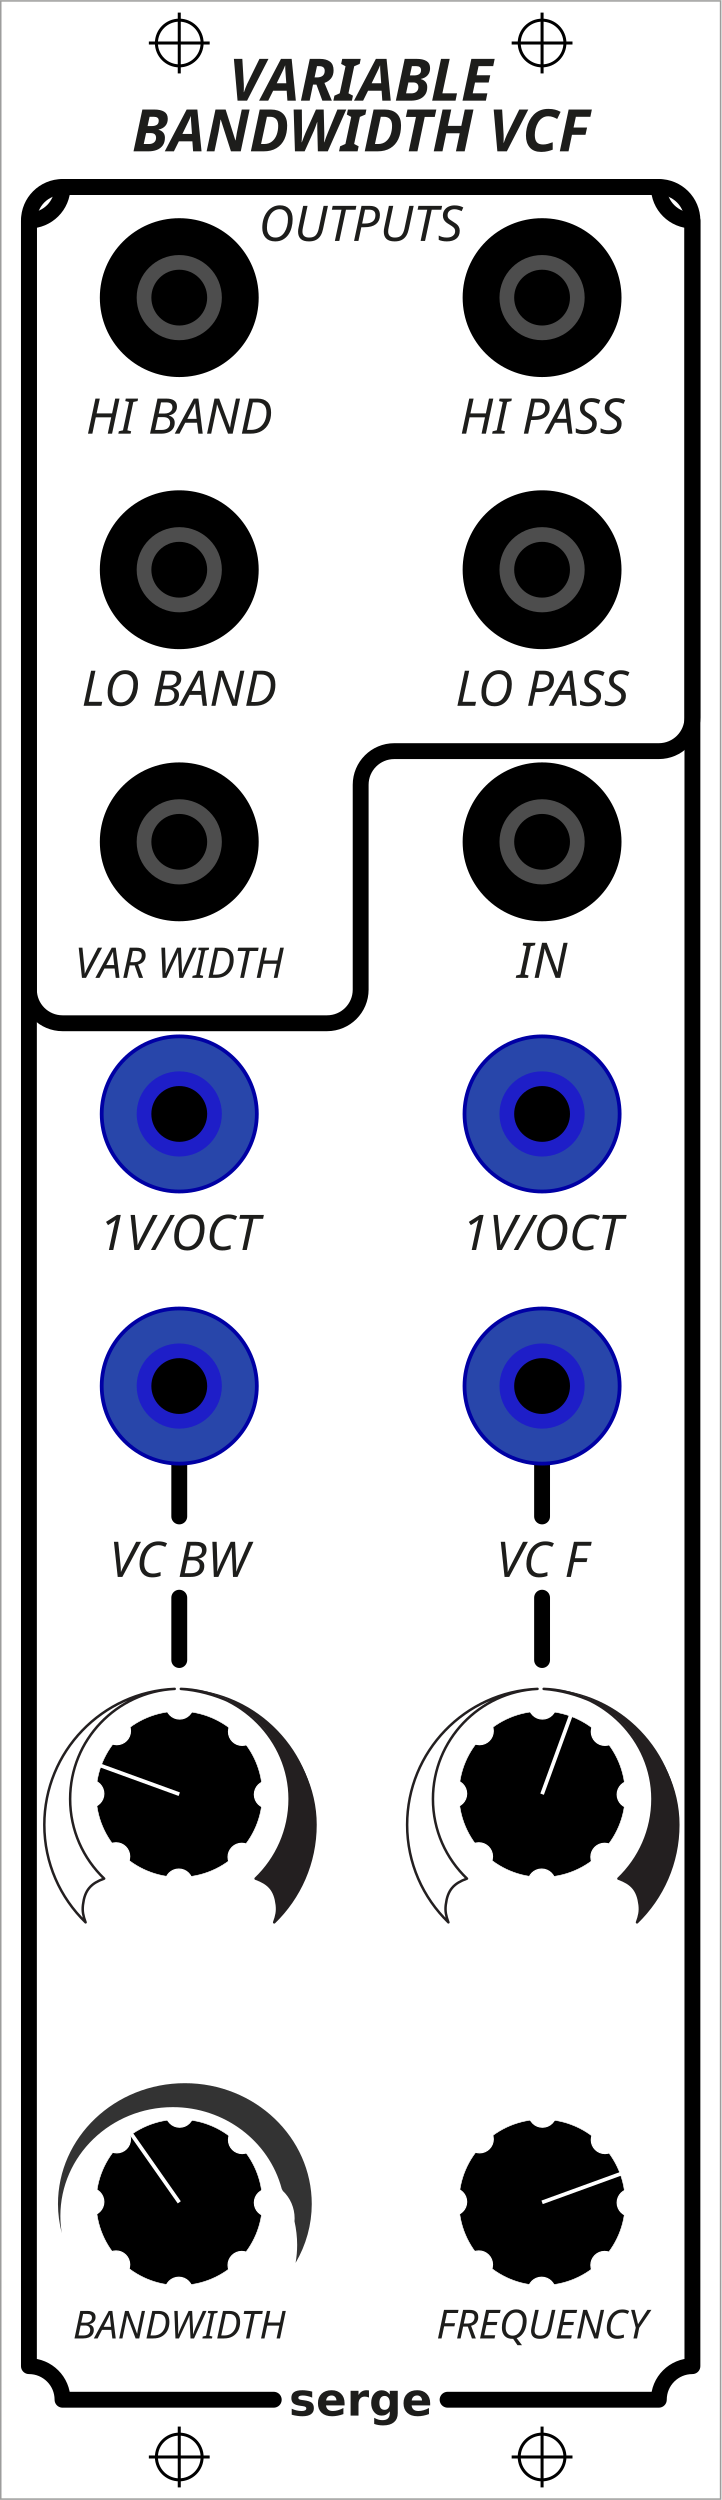
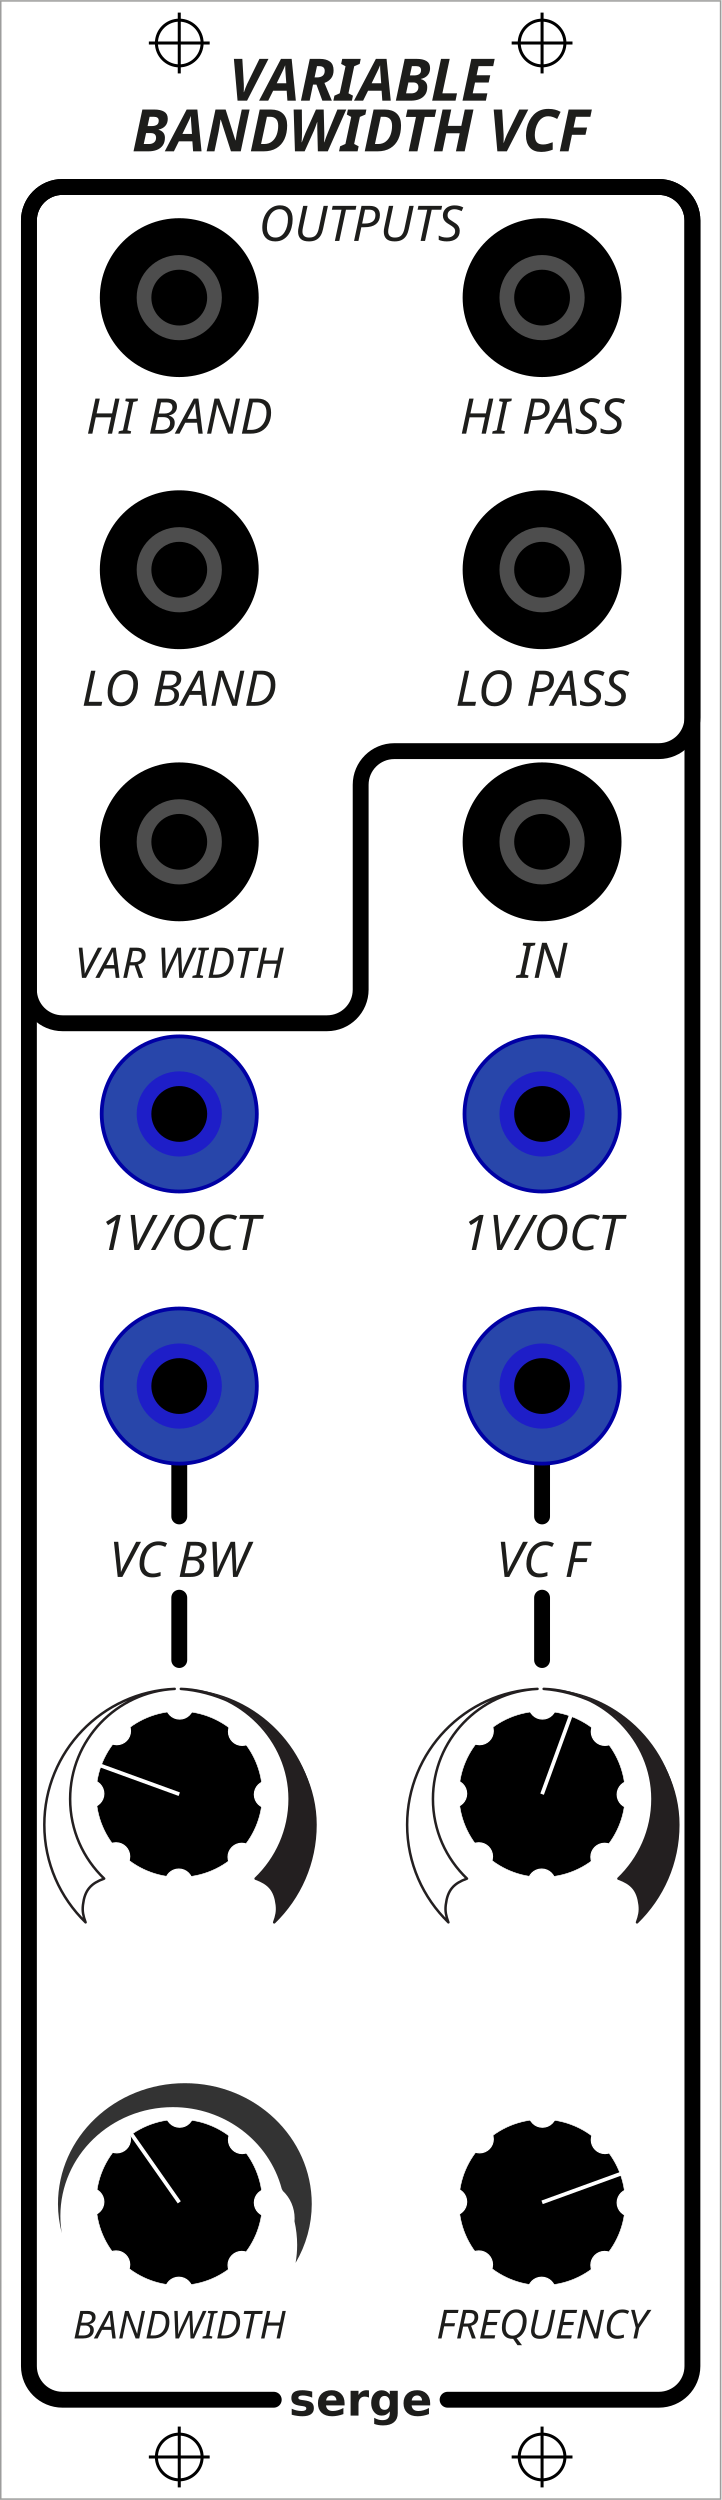
<svg xmlns="http://www.w3.org/2000/svg" xmlns:xlink="http://www.w3.org/1999/xlink" viewBox="0 0 190.866 661.417" height="6.89in" width="1.988in" xml:space="preserve" id="svg-serge" version="1.1">
  <defs id="defs-serge">
    <clipPath id="XMLID_3_-2-2-8-3-0-1-2">
      <use id="use7823-3-2-4-9-0-0" xlink:href="#XMLID_1_" x="0" y="0" width="100%" height="100%" />
    </clipPath>
    <circle id="XMLID_1_" cx="20.975" cy="20.926" r="18.024" />
    <clipPath clipPathUnits="userSpaceOnUse" id="clipPath9741-4">
      <path d="M 0,72 H 72 V 0 H 0 Z" id="path9739-7" />
    </clipPath>
  </defs>
  <g id="layer-Background">
    <rect id="background-white" x="0" y="0" width="190.866" height="661.417" style="fill:#ffffff;fill-opacity:1;stroke:none" />
    <rect x="0.2" y="0.2" width="190.466" height="661.017" style="fill:none;stroke:#9d9d9c;stroke-width:0.4" />
  </g>
  <g id="layer-Linework" transform="translate(-48.5669 -5.2913)">
-     <path d="M 167.000,640.221 L 222.890,640.221 A 8.89,8.89 0 0 1 231.780,631.332 L 231.780,63.611 A 8.89,8.89 0 0 1 222.890,54.721 L 65.110,54.721 A 8.89,8.89 0 0 1 56.220,63.611 L 56.220,631.332 A 8.89,8.89 0 0 1 65.110,640.221 L 121.000,640.221" style="display:inline;fill:none;stroke:#000000;stroke-width:4.2;stroke-linecap:round;stroke-linejoin:round" />
+     <path d="M 167.000,640.221 L 222.890,640.221 A 8.89,8.89 0 0 0 231.780,631.332 L 231.780,63.611 A 8.89,8.89 0 0 0 222.890,54.721 L 65.110,54.721 A 8.89,8.89 0 0 0 56.220,63.611 L 56.220,631.332 A 8.89,8.89 0 0 0 65.110,640.221 L 121.000,640.221" style="display:inline;fill:none;stroke:#000000;stroke-width:4.2;stroke-linecap:round;stroke-linejoin:round" />
    <text x="144.000" y="644.421" style="font-family:'Futura','Century Gothic','DejaVu Sans',sans-serif;font-weight:bold;font-size:12px;text-anchor:middle;fill:#1d1d1b">serge</text>
    <text x="144.0" y="31.891" style="font-variant:normal;font-weight:bold;font-stretch:normal;font-size:15.5px;font-family:Futura;-inkscape-font-specification:'Futura Bold';font-variant-ligatures:normal;font-variant-caps:normal;font-variant-numeric:normal;font-variant-east-asian:normal;text-align:center;writing-mode:lr-tb;text-anchor:middle;display:inline;fill:#1d1d1b;fill-opacity:1;fill-rule:nonzero;stroke:none;stroke-width:1.332;font-style:oblique">VARIABLE</text>
    <text x="144.0" y="45.291" style="font-variant:normal;font-weight:bold;font-stretch:normal;font-size:15.5px;font-family:Futura;-inkscape-font-specification:'Futura Bold';font-variant-ligatures:normal;font-variant-caps:normal;font-variant-numeric:normal;font-variant-east-asian:normal;text-align:center;writing-mode:lr-tb;text-anchor:middle;display:inline;fill:#1d1d1b;fill-opacity:1;fill-rule:nonzero;stroke:none;stroke-width:1.332;font-style:oblique">BANDWIDTH VCF</text>
    <path d="M 56.22,63.611 A 8.89,8.89 0 0 1 65.11,54.721 L 222.89,54.721 A 8.89,8.89 0 0 1 231.78,63.611 L 231.78,195.11 A 8.89,8.89 0 0 1 222.89,204 L 152.89,204 A 8.89,8.89 0 0 0 144,212.89 L 144,267.11 A 8.89,8.89 0 0 1 135.11,276 L 65.11,276 A 8.89,8.89 0 0 1 56.22,267.11 Z" style="display:inline;fill:none;stroke:#000000;stroke-width:4.2;stroke-linecap:round;stroke-linejoin:round" />
    <text x="144.0" y="69" style="font-variant:normal;font-weight:normal;font-stretch:normal;font-size:13.0px;font-family:Futura;-inkscape-font-specification:'Futura Bold';font-variant-ligatures:normal;font-variant-caps:normal;font-variant-numeric:normal;font-variant-east-asian:normal;text-align:center;writing-mode:lr-tb;text-anchor:middle;display:inline;fill:#1d1d1b;fill-opacity:1;fill-rule:nonzero;stroke:none;stroke-width:1.332;font-style:oblique">OUTPUTS</text>
    <text x="96.0" y="120" style="font-variant:normal;font-weight:normal;font-stretch:normal;font-size:13.0px;font-family:Futura;-inkscape-font-specification:'Futura Bold';font-variant-ligatures:normal;font-variant-caps:normal;font-variant-numeric:normal;font-variant-east-asian:normal;text-align:center;writing-mode:lr-tb;text-anchor:middle;display:inline;fill:#1d1d1b;fill-opacity:1;fill-rule:nonzero;stroke:none;stroke-width:1.332;font-style:oblique">HI BAND</text>
    <text x="192.0" y="120" style="font-variant:normal;font-weight:normal;font-stretch:normal;font-size:13.0px;font-family:Futura;-inkscape-font-specification:'Futura Bold';font-variant-ligatures:normal;font-variant-caps:normal;font-variant-numeric:normal;font-variant-east-asian:normal;text-align:center;writing-mode:lr-tb;text-anchor:middle;display:inline;fill:#1d1d1b;fill-opacity:1;fill-rule:nonzero;stroke:none;stroke-width:1.332;font-style:oblique">HI PASS</text>
    <text x="96.0" y="192" style="font-variant:normal;font-weight:normal;font-stretch:normal;font-size:13.0px;font-family:Futura;-inkscape-font-specification:'Futura Bold';font-variant-ligatures:normal;font-variant-caps:normal;font-variant-numeric:normal;font-variant-east-asian:normal;text-align:center;writing-mode:lr-tb;text-anchor:middle;display:inline;fill:#1d1d1b;fill-opacity:1;fill-rule:nonzero;stroke:none;stroke-width:1.332;font-style:oblique">LO BAND</text>
    <text x="192.0" y="192" style="font-variant:normal;font-weight:normal;font-stretch:normal;font-size:13.0px;font-family:Futura;-inkscape-font-specification:'Futura Bold';font-variant-ligatures:normal;font-variant-caps:normal;font-variant-numeric:normal;font-variant-east-asian:normal;text-align:center;writing-mode:lr-tb;text-anchor:middle;display:inline;fill:#1d1d1b;fill-opacity:1;fill-rule:nonzero;stroke:none;stroke-width:1.332;font-style:oblique">LO PASS</text>
    <text x="96.0" y="264" style="font-variant:normal;font-weight:normal;font-stretch:normal;font-size:11.2px;font-family:Futura;-inkscape-font-specification:'Futura Bold';font-variant-ligatures:normal;font-variant-caps:normal;font-variant-numeric:normal;font-variant-east-asian:normal;text-align:center;writing-mode:lr-tb;text-anchor:middle;display:inline;fill:#1d1d1b;fill-opacity:1;fill-rule:nonzero;stroke:none;stroke-width:1.332;font-style:oblique">VAR WIDTH</text>
    <text x="192.0" y="264" style="font-variant:normal;font-weight:normal;font-stretch:normal;font-size:13.0px;font-family:Futura;-inkscape-font-specification:'Futura Bold';font-variant-ligatures:normal;font-variant-caps:normal;font-variant-numeric:normal;font-variant-east-asian:normal;text-align:center;writing-mode:lr-tb;text-anchor:middle;display:inline;fill:#1d1d1b;fill-opacity:1;fill-rule:nonzero;stroke:none;stroke-width:1.332;font-style:oblique">IN</text>
    <text x="96.0" y="336" style="font-variant:normal;font-weight:normal;font-stretch:normal;font-size:13.0px;font-family:Futura;-inkscape-font-specification:'Futura Bold';font-variant-ligatures:normal;font-variant-caps:normal;font-variant-numeric:normal;font-variant-east-asian:normal;text-align:center;writing-mode:lr-tb;text-anchor:middle;display:inline;fill:#1d1d1b;fill-opacity:1;fill-rule:nonzero;stroke:none;stroke-width:1.332;font-style:oblique">1V/OCT</text>
    <text x="192.0" y="336" style="font-variant:normal;font-weight:normal;font-stretch:normal;font-size:13.0px;font-family:Futura;-inkscape-font-specification:'Futura Bold';font-variant-ligatures:normal;font-variant-caps:normal;font-variant-numeric:normal;font-variant-east-asian:normal;text-align:center;writing-mode:lr-tb;text-anchor:middle;display:inline;fill:#1d1d1b;fill-opacity:1;fill-rule:nonzero;stroke:none;stroke-width:1.332;font-style:oblique">1V/OCT</text>
    <text x="96.0" y="422.5" style="font-variant:normal;font-weight:normal;font-stretch:normal;font-size:13.0px;font-family:Futura;-inkscape-font-specification:'Futura Bold';font-variant-ligatures:normal;font-variant-caps:normal;font-variant-numeric:normal;font-variant-east-asian:normal;text-align:center;writing-mode:lr-tb;text-anchor:middle;display:inline;fill:#1d1d1b;fill-opacity:1;fill-rule:nonzero;stroke:none;stroke-width:1.332;font-style:oblique">VC BW</text>
    <path d="M 96.000,386.518 L 96.000,406.500" style="display:inline;fill:none;stroke:#000000;stroke-width:4.2;stroke-linecap:round;stroke-linejoin:round;stroke-dasharray:none;stroke-opacity:1" />
    <path d="M 96.000,428.000 L 96.000,444.500" style="display:inline;fill:none;stroke:#000000;stroke-width:4.2;stroke-linecap:round;stroke-linejoin:round;stroke-dasharray:none;stroke-opacity:1" />
    <g transform="matrix(1.333333,0.0,0.0,-1.333333,-96.33229,635.9909)">
      <g id="g7285-s20" clip-path="url(#clipPath9741-4)" transform="translate(107.967,79.18013)" style="display:inline">
        <g id="g7275-s20" transform="translate(35.376,58.7168)">
          <path d="m 0,0 c -11.559,-0.587 -20.751,-10.145 -20.751,-21.85 0,-6.213 2.595,-11.818 6.755,-15.801 -2.604,-0.934 -3.856,-2.241 -4.209,-5.207 -0.153,-1.282 0.053,-2.19 0.522,-3.475 -5.048,4.906 -8.19,11.765 -8.19,19.361 0,14.534 11.484,26.38 25.873,26.972 z" style="fill:none;stroke:#231f20;stroke-width:0.5;stroke-linecap:round;stroke-linejoin:round;stroke-miterlimit:146;stroke-dasharray:none;stroke-opacity:1" id="path7273-s20" />
        </g>
        <g id="g7279-s20" transform="translate(37.4404,58.7168)">
          <path d="m 0,0 c 11.56,-0.587 20.751,-10.145 20.751,-21.85 0,-6.213 -2.596,-11.818 -6.756,-15.801 2.605,-0.934 3.857,-2.241 4.21,-5.207 0.153,-1.282 -0.053,-2.19 -0.522,-3.475 5.048,4.906 8.19,11.765 8.19,19.361 C 25.873,-12.438 14.389,-0.592 0,0" style="fill:#231f20;fill-opacity:1;fill-rule:nonzero;stroke:none" id="path7277-s20" />
        </g>
        <g id="g7283-s20" transform="translate(37.4404,58.7168)">
          <path d="M -0.844,0 C 11.003,-0.372 20.751,-10.145 20.751,-21.85 c 0,-6.213 -2.596,-11.818 -6.756,-15.801 2.605,-0.934 3.857,-2.241 4.21,-5.207 0.153,-1.282 -0.053,-2.19 -0.522,-3.475 5.048,4.906 8.19,11.765 8.19,19.361 0,14.534 -13.237,25.949 -26.717,26.972 z" style="fill:none;stroke:#231f20;stroke-width:0.5;stroke-linecap:round;stroke-linejoin:round;stroke-miterlimit:146;stroke-dasharray:none;stroke-opacity:1" id="path7281-s20" />
        </g>
      </g>
    </g>
    <text x="192.0" y="422.5" style="font-variant:normal;font-weight:normal;font-stretch:normal;font-size:13.0px;font-family:Futura;-inkscape-font-specification:'Futura Bold';font-variant-ligatures:normal;font-variant-caps:normal;font-variant-numeric:normal;font-variant-east-asian:normal;text-align:center;writing-mode:lr-tb;text-anchor:middle;display:inline;fill:#1d1d1b;fill-opacity:1;fill-rule:nonzero;stroke:none;stroke-width:1.332;font-style:oblique">VC F</text>
    <path d="M 192.000,386.518 L 192.000,406.500" style="display:inline;fill:none;stroke:#000000;stroke-width:4.2;stroke-linecap:round;stroke-linejoin:round;stroke-dasharray:none;stroke-opacity:1" />
    <path d="M 192.000,428.000 L 192.000,444.500" style="display:inline;fill:none;stroke:#000000;stroke-width:4.2;stroke-linecap:round;stroke-linejoin:round;stroke-dasharray:none;stroke-opacity:1" />
    <g transform="matrix(1.333333,0.0,0.0,-1.333333,-0.332287,635.9909)">
      <g id="g7285-s25" clip-path="url(#clipPath9741-4)" transform="translate(107.967,79.18013)" style="display:inline">
        <g id="g7275-s25" transform="translate(35.376,58.7168)">
          <path d="m 0,0 c -11.559,-0.587 -20.751,-10.145 -20.751,-21.85 0,-6.213 2.595,-11.818 6.755,-15.801 -2.604,-0.934 -3.856,-2.241 -4.209,-5.207 -0.153,-1.282 0.053,-2.19 0.522,-3.475 -5.048,4.906 -8.19,11.765 -8.19,19.361 0,14.534 11.484,26.38 25.873,26.972 z" style="fill:none;stroke:#231f20;stroke-width:0.5;stroke-linecap:round;stroke-linejoin:round;stroke-miterlimit:146;stroke-dasharray:none;stroke-opacity:1" id="path7273-s25" />
        </g>
        <g id="g7279-s25" transform="translate(37.4404,58.7168)">
          <path d="m 0,0 c 11.56,-0.587 20.751,-10.145 20.751,-21.85 0,-6.213 -2.596,-11.818 -6.756,-15.801 2.605,-0.934 3.857,-2.241 4.21,-5.207 0.153,-1.282 -0.053,-2.19 -0.522,-3.475 5.048,4.906 8.19,11.765 8.19,19.361 C 25.873,-12.438 14.389,-0.592 0,0" style="fill:#231f20;fill-opacity:1;fill-rule:nonzero;stroke:none" id="path7277-s25" />
        </g>
        <g id="g7283-s25" transform="translate(37.4404,58.7168)">
          <path d="M -0.844,0 C 11.003,-0.372 20.751,-10.145 20.751,-21.85 c 0,-6.213 -2.596,-11.818 -6.756,-15.801 2.605,-0.934 3.857,-2.241 4.21,-5.207 0.153,-1.282 -0.053,-2.19 -0.522,-3.475 5.048,4.906 8.19,11.765 8.19,19.361 0,14.534 -13.237,25.949 -26.717,26.972 z" style="fill:none;stroke:#231f20;stroke-width:0.5;stroke-linecap:round;stroke-linejoin:round;stroke-miterlimit:146;stroke-dasharray:none;stroke-opacity:1" id="path7281-s25" />
        </g>
      </g>
    </g>
    <g transform="matrix(1.333333,0.0,0.0,-1.333333,0.0,744)">
      <path d="m 97.483,484.46 c -18.547,0 -33.579,14.323 -33.579,31.995 0.013,2.6 0.355,5.183 1.021,7.699 -0.251,-1.495 -0.38,-3.011 -0.385,-4.527 0,-15.921 13.328,-28.828 29.771,-28.828 13.577,0.011 25.432,8.912 28.812,21.641 0.099,0.176 0.199,0.353 0.292,0.536 1.979,1.855 3.109,4.495 3.109,7.265 0,0.251 -0.016,0.5 -0.036,0.751 0.457,2.041 0.697,4.135 0.708,6.233 0,1.605 -0.147,3.209 -0.417,4.787 2.792,-4.755 4.267,-10.109 4.281,-15.557 0,-17.667 -15.036,-31.995 -33.577,-31.995 z" style="display:inline;fill:#333333;fill-opacity:1;fill-rule:evenodd;stroke:none;stroke-width:1.333" id="path46344-1-8-8-2-3-0-s28" transform="matrix(0.75,0,0,-0.75,0,504)" />
    </g>
    <text x="96.0" y="624" style="font-variant:normal;font-weight:normal;font-stretch:normal;font-size:10.19px;font-family:Futura;-inkscape-font-specification:'Futura Bold';font-variant-ligatures:normal;font-variant-caps:normal;font-variant-numeric:normal;font-variant-east-asian:normal;text-align:center;writing-mode:lr-tb;text-anchor:middle;display:inline;fill:#1d1d1b;fill-opacity:1;fill-rule:nonzero;stroke:none;stroke-width:1.332;font-style:oblique">BANDWIDTH</text>
    <text x="192.0" y="624" style="font-variant:normal;font-weight:normal;font-stretch:normal;font-size:10.6px;font-family:Futura;-inkscape-font-specification:'Futura Bold';font-variant-ligatures:normal;font-variant-caps:normal;font-variant-numeric:normal;font-variant-east-asian:normal;text-align:center;writing-mode:lr-tb;text-anchor:middle;display:inline;fill:#1d1d1b;fill-opacity:1;fill-rule:nonzero;stroke:none;stroke-width:1.332;font-style:oblique">FREQUENCY</text>
  </g>
  <g id="layer-XXX" transform="translate(-48.5669 -5.2913)">
    <g transform="matrix(1,0,0,1,-95.95958,-72.1832)">
      <g style="display:inline" id="g46362-5-5-s1" transform="matrix(1.333333,0,0,-1.333333,-192.0404,468.1833)">
        <g transform="matrix(1,0,0,0.997611,0,504)" id="g46352-9-9-s1">
          <path id="path46350-9-1-s1" style="fill:none;stroke:#1d1d1b;stroke-width:1.802;stroke-linecap:butt;stroke-linejoin:miter;stroke-miterlimit:8.825;stroke-dasharray:none;stroke-opacity:1" d="m 282.828,-265.474 10.344,-10.345" />
        </g>
        <g id="g46360-2-3-s1">
          <g id="g46358-5-2-s1">
            <g transform="matrix(1,0,0,0.997611,0,504)" id="g46356-6-0-s1">
              <path id="path46354-1-9-s1" style="fill:none;stroke:#1d1d1b;stroke-width:1.802;stroke-linecap:butt;stroke-linejoin:miter;stroke-miterlimit:8.825;stroke-dasharray:none;stroke-opacity:1" d="m 293.172,-265.474 -10.344,-10.345" />
            </g>
          </g>
        </g>
      </g>
    </g>
    <g transform="matrix(1,0,0,1,0.04042,-72.1832)">
      <g style="display:inline" id="g46362-5-5-s3" transform="matrix(1.333333,0,0,-1.333333,-192.0404,468.1833)">
        <g transform="matrix(1,0,0,0.997611,0,504)" id="g46352-9-9-s3">
          <path id="path46350-9-1-s3" style="fill:none;stroke:#1d1d1b;stroke-width:1.802;stroke-linecap:butt;stroke-linejoin:miter;stroke-miterlimit:8.825;stroke-dasharray:none;stroke-opacity:1" d="m 282.828,-265.474 10.344,-10.345" />
        </g>
        <g id="g46360-2-3-s3">
          <g id="g46358-5-2-s3">
            <g transform="matrix(1,0,0,0.997611,0,504)" id="g46356-6-0-s3">
              <path id="path46354-1-9-s3" style="fill:none;stroke:#1d1d1b;stroke-width:1.802;stroke-linecap:butt;stroke-linejoin:miter;stroke-miterlimit:8.825;stroke-dasharray:none;stroke-opacity:1" d="m 293.172,-265.474 -10.344,-10.345" />
            </g>
          </g>
        </g>
      </g>
    </g>
    <g transform="matrix(1,0,0,1,-95.95958,-0.183198)">
      <g style="display:inline" id="g46362-5-5-s5" transform="matrix(1.333333,0,0,-1.333333,-192.0404,468.1833)">
        <g transform="matrix(1,0,0,0.997611,0,504)" id="g46352-9-9-s5">
          <path id="path46350-9-1-s5" style="fill:none;stroke:#1d1d1b;stroke-width:1.802;stroke-linecap:butt;stroke-linejoin:miter;stroke-miterlimit:8.825;stroke-dasharray:none;stroke-opacity:1" d="m 282.828,-265.474 10.344,-10.345" />
        </g>
        <g id="g46360-2-3-s5">
          <g id="g46358-5-2-s5">
            <g transform="matrix(1,0,0,0.997611,0,504)" id="g46356-6-0-s5">
              <path id="path46354-1-9-s5" style="fill:none;stroke:#1d1d1b;stroke-width:1.802;stroke-linecap:butt;stroke-linejoin:miter;stroke-miterlimit:8.825;stroke-dasharray:none;stroke-opacity:1" d="m 293.172,-265.474 -10.344,-10.345" />
            </g>
          </g>
        </g>
      </g>
    </g>
    <g transform="matrix(1,0,0,1,0.04042,-0.183198)">
      <g style="display:inline" id="g46362-5-5-s7" transform="matrix(1.333333,0,0,-1.333333,-192.0404,468.1833)">
        <g transform="matrix(1,0,0,0.997611,0,504)" id="g46352-9-9-s7">
          <path id="path46350-9-1-s7" style="fill:none;stroke:#1d1d1b;stroke-width:1.802;stroke-linecap:butt;stroke-linejoin:miter;stroke-miterlimit:8.825;stroke-dasharray:none;stroke-opacity:1" d="m 282.828,-265.474 10.344,-10.345" />
        </g>
        <g id="g46360-2-3-s7">
          <g id="g46358-5-2-s7">
            <g transform="matrix(1,0,0,0.997611,0,504)" id="g46356-6-0-s7">
              <path id="path46354-1-9-s7" style="fill:none;stroke:#1d1d1b;stroke-width:1.802;stroke-linecap:butt;stroke-linejoin:miter;stroke-miterlimit:8.825;stroke-dasharray:none;stroke-opacity:1" d="m 293.172,-265.474 -10.344,-10.345" />
            </g>
          </g>
        </g>
      </g>
    </g>
    <g transform="matrix(1,0,0,1,-95.95958,71.8168)">
      <g style="display:inline" id="g46362-5-5-s9" transform="matrix(1.333333,0,0,-1.333333,-192.0404,468.1833)">
        <g transform="matrix(1,0,0,0.997611,0,504)" id="g46352-9-9-s9">
          <path id="path46350-9-1-s9" style="fill:none;stroke:#1d1d1b;stroke-width:1.802;stroke-linecap:butt;stroke-linejoin:miter;stroke-miterlimit:8.825;stroke-dasharray:none;stroke-opacity:1" d="m 282.828,-265.474 10.344,-10.345" />
        </g>
        <g id="g46360-2-3-s9">
          <g id="g46358-5-2-s9">
            <g transform="matrix(1,0,0,0.997611,0,504)" id="g46356-6-0-s9">
              <path id="path46354-1-9-s9" style="fill:none;stroke:#1d1d1b;stroke-width:1.802;stroke-linecap:butt;stroke-linejoin:miter;stroke-miterlimit:8.825;stroke-dasharray:none;stroke-opacity:1" d="m 293.172,-265.474 -10.344,-10.345" />
            </g>
          </g>
        </g>
      </g>
    </g>
    <g transform="matrix(1,0,0,1,0.04042,71.8168)">
      <g style="display:inline" id="g46362-5-5-s11" transform="matrix(1.333333,0,0,-1.333333,-192.0404,468.1833)">
        <g transform="matrix(1,0,0,0.997611,0,504)" id="g46352-9-9-s11">
          <path id="path46350-9-1-s11" style="fill:none;stroke:#1d1d1b;stroke-width:1.802;stroke-linecap:butt;stroke-linejoin:miter;stroke-miterlimit:8.825;stroke-dasharray:none;stroke-opacity:1" d="m 282.828,-265.474 10.344,-10.345" />
        </g>
        <g id="g46360-2-3-s11">
          <g id="g46358-5-2-s11">
            <g transform="matrix(1,0,0,0.997611,0,504)" id="g46356-6-0-s11">
              <path id="path46354-1-9-s11" style="fill:none;stroke:#1d1d1b;stroke-width:1.802;stroke-linecap:butt;stroke-linejoin:miter;stroke-miterlimit:8.825;stroke-dasharray:none;stroke-opacity:1" d="m 293.172,-265.474 -10.344,-10.345" />
            </g>
          </g>
        </g>
      </g>
    </g>
    <g transform="matrix(1,0,0,1,-95.95958,143.8168)">
      <g style="display:inline" id="g46362-5-5-s13" transform="matrix(1.333333,0,0,-1.333333,-192.0404,468.1833)">
        <g transform="matrix(1,0,0,0.997611,0,504)" id="g46352-9-9-s13">
          <path id="path46350-9-1-s13" style="fill:none;stroke:#1d1d1b;stroke-width:1.802;stroke-linecap:butt;stroke-linejoin:miter;stroke-miterlimit:8.825;stroke-dasharray:none;stroke-opacity:1" d="m 282.828,-265.474 10.344,-10.345" />
        </g>
        <g id="g46360-2-3-s13">
          <g id="g46358-5-2-s13">
            <g transform="matrix(1,0,0,0.997611,0,504)" id="g46356-6-0-s13">
              <path id="path46354-1-9-s13" style="fill:none;stroke:#1d1d1b;stroke-width:1.802;stroke-linecap:butt;stroke-linejoin:miter;stroke-miterlimit:8.825;stroke-dasharray:none;stroke-opacity:1" d="m 293.172,-265.474 -10.344,-10.345" />
            </g>
          </g>
        </g>
      </g>
    </g>
    <g transform="matrix(1,0,0,1,0.04042,143.8168)">
      <g style="display:inline" id="g46362-5-5-s15" transform="matrix(1.333333,0,0,-1.333333,-192.0404,468.1833)">
        <g transform="matrix(1,0,0,0.997611,0,504)" id="g46352-9-9-s15">
          <path id="path46350-9-1-s15" style="fill:none;stroke:#1d1d1b;stroke-width:1.802;stroke-linecap:butt;stroke-linejoin:miter;stroke-miterlimit:8.825;stroke-dasharray:none;stroke-opacity:1" d="m 282.828,-265.474 10.344,-10.345" />
        </g>
        <g id="g46360-2-3-s15">
          <g id="g46358-5-2-s15">
            <g transform="matrix(1,0,0,0.997611,0,504)" id="g46356-6-0-s15">
              <path id="path46354-1-9-s15" style="fill:none;stroke:#1d1d1b;stroke-width:1.802;stroke-linecap:butt;stroke-linejoin:miter;stroke-miterlimit:8.825;stroke-dasharray:none;stroke-opacity:1" d="m 293.172,-265.474 -10.344,-10.345" />
            </g>
          </g>
        </g>
      </g>
    </g>
    <g transform="matrix(1,0,0,1,-95.95958,215.8168)">
      <g style="display:inline" id="g46362-5-5-s17" transform="matrix(1.333333,0,0,-1.333333,-192.0404,468.1833)">
        <g transform="matrix(1,0,0,0.997611,0,504)" id="g46352-9-9-s17">
          <path id="path46350-9-1-s17" style="fill:none;stroke:#1d1d1b;stroke-width:1.802;stroke-linecap:butt;stroke-linejoin:miter;stroke-miterlimit:8.825;stroke-dasharray:none;stroke-opacity:1" d="m 282.828,-265.474 10.344,-10.345" />
        </g>
        <g id="g46360-2-3-s17">
          <g id="g46358-5-2-s17">
            <g transform="matrix(1,0,0,0.997611,0,504)" id="g46356-6-0-s17">
              <path id="path46354-1-9-s17" style="fill:none;stroke:#1d1d1b;stroke-width:1.802;stroke-linecap:butt;stroke-linejoin:miter;stroke-miterlimit:8.825;stroke-dasharray:none;stroke-opacity:1" d="m 293.172,-265.474 -10.344,-10.345" />
            </g>
          </g>
        </g>
      </g>
    </g>
    <g transform="matrix(1,0,0,1,-95.95958,323.8168)">
      <g style="display:inline" id="g46362-5-5-s19" transform="matrix(1.333333,0,0,-1.333333,-192.0404,468.1833)">
        <g transform="matrix(1,0,0,0.997611,0,504)" id="g46352-9-9-s19">
          <path id="path46350-9-1-s19" style="fill:none;stroke:#1d1d1b;stroke-width:1.802;stroke-linecap:butt;stroke-linejoin:miter;stroke-miterlimit:8.825;stroke-dasharray:none;stroke-opacity:1" d="m 282.828,-265.474 10.344,-10.345" />
        </g>
        <g id="g46360-2-3-s19">
          <g id="g46358-5-2-s19">
            <g transform="matrix(1,0,0,0.997611,0,504)" id="g46356-6-0-s19">
              <path id="path46354-1-9-s19" style="fill:none;stroke:#1d1d1b;stroke-width:1.802;stroke-linecap:butt;stroke-linejoin:miter;stroke-miterlimit:8.825;stroke-dasharray:none;stroke-opacity:1" d="m 293.172,-265.474 -10.344,-10.345" />
            </g>
          </g>
        </g>
      </g>
    </g>
    <g transform="matrix(1,0,0,1,0.04042,215.8168)">
      <g style="display:inline" id="g46362-5-5-s22" transform="matrix(1.333333,0,0,-1.333333,-192.0404,468.1833)">
        <g transform="matrix(1,0,0,0.997611,0,504)" id="g46352-9-9-s22">
          <path id="path46350-9-1-s22" style="fill:none;stroke:#1d1d1b;stroke-width:1.802;stroke-linecap:butt;stroke-linejoin:miter;stroke-miterlimit:8.825;stroke-dasharray:none;stroke-opacity:1" d="m 282.828,-265.474 10.344,-10.345" />
        </g>
        <g id="g46360-2-3-s22">
          <g id="g46358-5-2-s22">
            <g transform="matrix(1,0,0,0.997611,0,504)" id="g46356-6-0-s22">
              <path id="path46354-1-9-s22" style="fill:none;stroke:#1d1d1b;stroke-width:1.802;stroke-linecap:butt;stroke-linejoin:miter;stroke-miterlimit:8.825;stroke-dasharray:none;stroke-opacity:1" d="m 293.172,-265.474 -10.344,-10.345" />
            </g>
          </g>
        </g>
      </g>
    </g>
    <g transform="matrix(1,0,0,1,0.04042,323.8168)">
      <g style="display:inline" id="g46362-5-5-s24" transform="matrix(1.333333,0,0,-1.333333,-192.0404,468.1833)">
        <g transform="matrix(1,0,0,0.997611,0,504)" id="g46352-9-9-s24">
          <path id="path46350-9-1-s24" style="fill:none;stroke:#1d1d1b;stroke-width:1.802;stroke-linecap:butt;stroke-linejoin:miter;stroke-miterlimit:8.825;stroke-dasharray:none;stroke-opacity:1" d="m 282.828,-265.474 10.344,-10.345" />
        </g>
        <g id="g46360-2-3-s24">
          <g id="g46358-5-2-s24">
            <g transform="matrix(1,0,0,0.997611,0,504)" id="g46356-6-0-s24">
              <path id="path46354-1-9-s24" style="fill:none;stroke:#1d1d1b;stroke-width:1.802;stroke-linecap:butt;stroke-linejoin:miter;stroke-miterlimit:8.825;stroke-dasharray:none;stroke-opacity:1" d="m 293.172,-265.474 -10.344,-10.345" />
            </g>
          </g>
        </g>
      </g>
    </g>
    <g transform="matrix(1,0,0,1,-95.95958,431.8168)">
      <g style="display:inline" id="g46362-5-5-s27" transform="matrix(1.333333,0,0,-1.333333,-192.0404,468.1833)">
        <g transform="matrix(1,0,0,0.997611,0,504)" id="g46352-9-9-s27">
          <path id="path46350-9-1-s27" style="fill:none;stroke:#1d1d1b;stroke-width:1.802;stroke-linecap:butt;stroke-linejoin:miter;stroke-miterlimit:8.825;stroke-dasharray:none;stroke-opacity:1" d="m 282.828,-265.474 10.344,-10.345" />
        </g>
        <g id="g46360-2-3-s27">
          <g id="g46358-5-2-s27">
            <g transform="matrix(1,0,0,0.997611,0,504)" id="g46356-6-0-s27">
              <path id="path46354-1-9-s27" style="fill:none;stroke:#1d1d1b;stroke-width:1.802;stroke-linecap:butt;stroke-linejoin:miter;stroke-miterlimit:8.825;stroke-dasharray:none;stroke-opacity:1" d="m 293.172,-265.474 -10.344,-10.345" />
            </g>
          </g>
        </g>
      </g>
    </g>
    <g transform="matrix(1,0,0,1,0.04042,431.8168)">
      <g style="display:inline" id="g46362-5-5-s30" transform="matrix(1.333333,0,0,-1.333333,-192.0404,468.1833)">
        <g transform="matrix(1,0,0,0.997611,0,504)" id="g46352-9-9-s30">
          <path id="path46350-9-1-s30" style="fill:none;stroke:#1d1d1b;stroke-width:1.802;stroke-linecap:butt;stroke-linejoin:miter;stroke-miterlimit:8.825;stroke-dasharray:none;stroke-opacity:1" d="m 282.828,-265.474 10.344,-10.345" />
        </g>
        <g id="g46360-2-3-s30">
          <g id="g46358-5-2-s30">
            <g transform="matrix(1,0,0,0.997611,0,504)" id="g46356-6-0-s30">
              <path id="path46354-1-9-s30" style="fill:none;stroke:#1d1d1b;stroke-width:1.802;stroke-linecap:butt;stroke-linejoin:miter;stroke-miterlimit:8.825;stroke-dasharray:none;stroke-opacity:1" d="m 293.172,-265.474 -10.344,-10.345" />
            </g>
          </g>
        </g>
      </g>
    </g>
    <g>
      <circle cx="96.000" cy="16.630" r="6.047" style="fill:none;stroke:#000000;stroke-width:0.8" />
      <path d="M 87.953,16.630 L 104.047,16.630 M 96.000,8.583 L 96.000,24.677" style="fill:none;stroke:#000000;stroke-width:0.8" />
    </g>
    <g>
      <circle cx="96.000" cy="655.370" r="6.047" style="fill:none;stroke:#000000;stroke-width:0.8" />
      <path d="M 87.953,655.370 L 104.047,655.370 M 96.000,647.323 L 96.000,663.417" style="fill:none;stroke:#000000;stroke-width:0.8" />
    </g>
    <g>
      <circle cx="192.000" cy="16.630" r="6.047" style="fill:none;stroke:#000000;stroke-width:0.8" />
      <path d="M 183.953,16.630 L 200.047,16.630 M 192.000,8.583 L 192.000,24.677" style="fill:none;stroke:#000000;stroke-width:0.8" />
    </g>
    <g>
      <circle cx="192.000" cy="655.370" r="6.047" style="fill:none;stroke:#000000;stroke-width:0.8" />
      <path d="M 183.953,655.370 L 200.047,655.370 M 192.000,647.323 L 192.000,663.417" style="fill:none;stroke:#000000;stroke-width:0.8" />
    </g>
  </g>
  <g id="layer-Jacks-Knobs" transform="translate(-48.5669 -5.2913)">
    <g transform="matrix(1,0,0,1,-143.9831,-35.92704)">
      <g style="display:inline;stroke-width:0.772" transform="matrix(1.295292,0,0,1.295294,6.830493,-113.2258)" id="g46548-2-1-0-s2">
        <g style="stroke-width:0.772" id="g46542-4-3-17-s2">
          <path id="path46540-9-1-1-s2" style="stroke:#000000;stroke-width:0.772" d="M 195.84,180 A 15.84,15.84 0 0 1 180,195.84 15.84,15.84 0 0 1 164.16,180 15.84,15.84 0 0 1 180,164.16 15.84,15.84 0 0 1 195.84,180" />
        </g>
        <g style="stroke-width:0.772" id="g46546-3-1-90-s2">
          <path id="path46544-1-8-4-s2" style="stroke:#4d4d4d;stroke-width:3" d="m 187.2,180 a 7.2,7.2 0 0 1 -7.2,7.2 7.2,7.2 0 0 1 -7.2,-7.2 7.2,7.2 0 0 1 7.2,-7.2 7.2,7.2 0 0 1 7.2,7.2" />
        </g>
      </g>
    </g>
    <g transform="matrix(1,0,0,1,-47.98307,-35.92704)">
      <g style="display:inline;stroke-width:0.772" transform="matrix(1.295292,0,0,1.295294,6.830493,-113.2258)" id="g46548-2-1-0-s4">
        <g style="stroke-width:0.772" id="g46542-4-3-17-s4">
          <path id="path46540-9-1-1-s4" style="stroke:#000000;stroke-width:0.772" d="M 195.84,180 A 15.84,15.84 0 0 1 180,195.84 15.84,15.84 0 0 1 164.16,180 15.84,15.84 0 0 1 180,164.16 15.84,15.84 0 0 1 195.84,180" />
        </g>
        <g style="stroke-width:0.772" id="g46546-3-1-90-s4">
          <path id="path46544-1-8-4-s4" style="stroke:#4d4d4d;stroke-width:3" d="m 187.2,180 a 7.2,7.2 0 0 1 -7.2,7.2 7.2,7.2 0 0 1 -7.2,-7.2 7.2,7.2 0 0 1 7.2,-7.2 7.2,7.2 0 0 1 7.2,7.2" />
        </g>
      </g>
    </g>
    <g transform="matrix(1,0,0,1,-143.9831,36.07296)">
      <g style="display:inline;stroke-width:0.772" transform="matrix(1.295292,0,0,1.295294,6.830493,-113.2258)" id="g46548-2-1-0-s6">
        <g style="stroke-width:0.772" id="g46542-4-3-17-s6">
          <path id="path46540-9-1-1-s6" style="stroke:#000000;stroke-width:0.772" d="M 195.84,180 A 15.84,15.84 0 0 1 180,195.84 15.84,15.84 0 0 1 164.16,180 15.84,15.84 0 0 1 180,164.16 15.84,15.84 0 0 1 195.84,180" />
        </g>
        <g style="stroke-width:0.772" id="g46546-3-1-90-s6">
          <path id="path46544-1-8-4-s6" style="stroke:#4d4d4d;stroke-width:3" d="m 187.2,180 a 7.2,7.2 0 0 1 -7.2,7.2 7.2,7.2 0 0 1 -7.2,-7.2 7.2,7.2 0 0 1 7.2,-7.2 7.2,7.2 0 0 1 7.2,7.2" />
        </g>
      </g>
    </g>
    <g transform="matrix(1,0,0,1,-47.98307,36.07296)">
      <g style="display:inline;stroke-width:0.772" transform="matrix(1.295292,0,0,1.295294,6.830493,-113.2258)" id="g46548-2-1-0-s8">
        <g style="stroke-width:0.772" id="g46542-4-3-17-s8">
          <path id="path46540-9-1-1-s8" style="stroke:#000000;stroke-width:0.772" d="M 195.84,180 A 15.84,15.84 0 0 1 180,195.84 15.84,15.84 0 0 1 164.16,180 15.84,15.84 0 0 1 180,164.16 15.84,15.84 0 0 1 195.84,180" />
        </g>
        <g style="stroke-width:0.772" id="g46546-3-1-90-s8">
          <path id="path46544-1-8-4-s8" style="stroke:#4d4d4d;stroke-width:3" d="m 187.2,180 a 7.2,7.2 0 0 1 -7.2,7.2 7.2,7.2 0 0 1 -7.2,-7.2 7.2,7.2 0 0 1 7.2,-7.2 7.2,7.2 0 0 1 7.2,7.2" />
        </g>
      </g>
    </g>
    <g transform="matrix(1,0,0,1,-143.9831,108.073)">
      <g style="display:inline;stroke-width:0.772" transform="matrix(1.295292,0,0,1.295294,6.830493,-113.2258)" id="g46548-2-1-0-s10">
        <g style="stroke-width:0.772" id="g46542-4-3-17-s10">
          <path id="path46540-9-1-1-s10" style="stroke:#000000;stroke-width:0.772" d="M 195.84,180 A 15.84,15.84 0 0 1 180,195.84 15.84,15.84 0 0 1 164.16,180 15.84,15.84 0 0 1 180,164.16 15.84,15.84 0 0 1 195.84,180" />
        </g>
        <g style="stroke-width:0.772" id="g46546-3-1-90-s10">
          <path id="path46544-1-8-4-s10" style="stroke:#4d4d4d;stroke-width:3" d="m 187.2,180 a 7.2,7.2 0 0 1 -7.2,7.2 7.2,7.2 0 0 1 -7.2,-7.2 7.2,7.2 0 0 1 7.2,-7.2 7.2,7.2 0 0 1 7.2,7.2" />
        </g>
      </g>
    </g>
    <g transform="matrix(1,0,0,1,-47.98307,108.073)">
      <g style="display:inline;stroke-width:0.772" transform="matrix(1.295292,0,0,1.295294,6.830493,-113.2258)" id="g46548-2-1-0-s12">
        <g style="stroke-width:0.772" id="g46542-4-3-17-s12">
          <path id="path46540-9-1-1-s12" style="stroke:#000000;stroke-width:0.772" d="M 195.84,180 A 15.84,15.84 0 0 1 180,195.84 15.84,15.84 0 0 1 164.16,180 15.84,15.84 0 0 1 180,164.16 15.84,15.84 0 0 1 195.84,180" />
        </g>
        <g style="stroke-width:0.772" id="g46546-3-1-90-s12">
          <path id="path46544-1-8-4-s12" style="stroke:#4d4d4d;stroke-width:3" d="m 187.2,180 a 7.2,7.2 0 0 1 -7.2,7.2 7.2,7.2 0 0 1 -7.2,-7.2 7.2,7.2 0 0 1 7.2,-7.2 7.2,7.2 0 0 1 7.2,7.2" />
        </g>
      </g>
    </g>
    <g transform="matrix(1,0,0,1,2e-06,215.8168)">
      <g style="display:inline;stroke-width:0.772" transform="matrix(1.295707,0,0,1.295707,-137.2273,-242.335)" id="g46558-0-6-5-3-8-8-s14">
        <g style="stroke-width:0.772" id="g46552-9-9-6-7-1-4-s14">
          <path id="path46550-8-0-4-0-6-3-s14" style="fill:#2846aa;stroke:#0000a4;stroke-width:0.772" d="M 195.84,252 A 15.84,15.84 0 0 1 180,267.84 15.84,15.84 0 0 1 164.16,252 15.84,15.84 0 0 1 180,236.16 15.84,15.84 0 0 1 195.84,252" />
        </g>
        <g style="stroke-width:0.772" id="g46556-9-1-8-0-3-1-s14">
          <path id="path46554-4-0-0-6-8-2-s14" style="stroke:#1e1ec8;stroke-width:3" d="m 187.2,252 a 7.2,7.2 0 0 1 -7.2,7.2 7.2,7.2 0 0 1 -7.2,-7.2 7.2,7.2 0 0 1 7.2,-7.2 7.2,7.2 0 0 1 7.2,7.2" />
        </g>
      </g>
    </g>
    <g transform="matrix(1,0,0,1,96,215.8168)">
      <g style="display:inline;stroke-width:0.772" transform="matrix(1.295707,0,0,1.295707,-137.2273,-242.335)" id="g46558-0-6-5-3-8-8-s16">
        <g style="stroke-width:0.772" id="g46552-9-9-6-7-1-4-s16">
          <path id="path46550-8-0-4-0-6-3-s16" style="fill:#2846aa;stroke:#0000a4;stroke-width:0.772" d="M 195.84,252 A 15.84,15.84 0 0 1 180,267.84 15.84,15.84 0 0 1 164.16,252 15.84,15.84 0 0 1 180,236.16 15.84,15.84 0 0 1 195.84,252" />
        </g>
        <g style="stroke-width:0.772" id="g46556-9-1-8-0-3-1-s16">
          <path id="path46554-4-0-0-6-8-2-s16" style="stroke:#1e1ec8;stroke-width:3" d="m 187.2,252 a 7.2,7.2 0 0 1 -7.2,7.2 7.2,7.2 0 0 1 -7.2,-7.2 7.2,7.2 0 0 1 7.2,-7.2 7.2,7.2 0 0 1 7.2,7.2" />
        </g>
      </g>
    </g>
    <g transform="matrix(1,0,0,1,2e-06,287.8168)">
      <g style="display:inline;stroke-width:0.772" transform="matrix(1.295707,0,0,1.295707,-137.2273,-242.335)" id="g46558-0-6-5-3-8-8-s18">
        <g style="stroke-width:0.772" id="g46552-9-9-6-7-1-4-s18">
          <path id="path46550-8-0-4-0-6-3-s18" style="fill:#2846aa;stroke:#0000a4;stroke-width:0.772" d="M 195.84,252 A 15.84,15.84 0 0 1 180,267.84 15.84,15.84 0 0 1 164.16,252 15.84,15.84 0 0 1 180,236.16 15.84,15.84 0 0 1 195.84,252" />
        </g>
        <g style="stroke-width:0.772" id="g46556-9-1-8-0-3-1-s18">
          <path id="path46554-4-0-0-6-8-2-s18" style="stroke:#1e1ec8;stroke-width:3" d="m 187.2,252 a 7.2,7.2 0 0 1 -7.2,7.2 7.2,7.2 0 0 1 -7.2,-7.2 7.2,7.2 0 0 1 7.2,-7.2 7.2,7.2 0 0 1 7.2,7.2" />
        </g>
      </g>
    </g>
    <g transform="matrix(1,0,0,1,0.0,-36)">
      <switch id="switch46612-7-6-2-2-6-30-s21" transform="matrix(1.304124,0,0,1.30244,68.63817,488.7178)" style="display:inline;stroke-width:0.767">
        <g id="g46610-1-8-0-1-0-8-s21" style="stroke-width:0.767">
          <g id="g46608-6-9-1-2-2-5-s21" style="stroke-width:0.767">
            <circle id="circle46574-9-7-1-3-6-0-s21" r="18.001" cy="20.947" cx="20.981" stroke-width="0.25" stroke="#000000" fill="#ffffff" />
            <circle id="circle46576-1-6-2-7-9-7-s21" r="16.878" cy="20.947" cx="20.981" stroke-width="0.125" stroke="#ffffff" />
            <g id="g46604-3-2-4-7-0-5-s21" style="stroke-width:0.767">
              <defs id="defs46580-4-2-5-6-2-79-s21">
                <circle r="18.024" cy="20.926" cx="20.975" id="circle26-s21" />
              </defs>
              <clipPath id="clipPath46584-5-2-2-1-2-3-s21">
                <use id="use46582-1-1-3-9-1-7-s21" xlink:href="#XMLID_1_" x="0" y="0" width="100%" height="100%" />
              </clipPath>
              <circle id="circle46586-8-7-2-9-7-9-s21" r="2.772" cy="21.008" cx="38.997" stroke-width="0.25" stroke="#ffffff" fill="#ffffff" clip-path="url(#XMLID_3_-2-2-8-3-0-1-2)" />
              <path id="path46588-5-4-3-7-9-97-s21" d="m 2.887,23.613 c 1.531,0.006 2.777,-1.229 2.785,-2.759 0.008,-1.532 -1.227,-2.78 -2.76,-2.788 -1.531,-0.005 -2.777,1.23 -2.787,2.763 -0.006,1.528 1.229,2.777 2.762,2.784 z" stroke-width="0.25" stroke="#ffffff" fill="#ffffff" clip-path="url(#XMLID_3_-2-2-8-3-0-1-2)" />
              <circle id="circle46590-5-0-1-9-8-9-s21" r="2.772" cy="38.933" cx="20.892" stroke-width="0.25" stroke="#ffffff" fill="#ffffff" clip-path="url(#XMLID_3_-2-2-8-3-0-1-2)" />
              <circle id="circle46592-9-2-1-0-7-9-s21" r="2.772" cy="2.897" cx="21.06" stroke-width="0.25" stroke="#ffffff" fill="#ffffff" clip-path="url(#XMLID_3_-2-2-8-3-0-1-2)" />
              <circle id="circle46594-8-1-9-6-6-8-s21" r="2.772" cy="8.249" cx="33.746" stroke-width="0.25" stroke="#ffffff" fill="#ffffff" clip-path="url(#XMLID_3_-2-2-8-3-0-1-2)" />
              <circle id="circle46596-3-8-8-5-2-8-s21" r="2.772" cy="33.693" cx="33.662" stroke-width="0.25" stroke="#ffffff" fill="#ffffff" clip-path="url(#XMLID_3_-2-2-8-3-0-1-2)" />
              <circle id="circle46598-9-1-0-1-8-5-s21" r="2.772" cy="33.59" cx="8.146" stroke-width="0.25" stroke="#ffffff" fill="#ffffff" clip-path="url(#XMLID_3_-2-2-8-3-0-1-2)" />
              <circle id="circle46600-8-6-9-7-3-5-s21" r="2.773" cy="8.104" cx="8.302" stroke-width="0.25" stroke="#ffffff" fill="#ffffff" clip-path="url(#XMLID_3_-2-2-8-3-0-1-2)" />
              <use id="use46602-7-3-5-9-8-7-s21" stroke="#ffffff" fill="none" xlink:href="#XMLID_1_" x="0" y="0" width="100%" height="100%" style="stroke-width:0.767" />
            </g>
            <line id="line46606-2-6-2-7-4-5-s21" y2="20.94" x2="20.984" y1="27.909" x1="37.586" stroke="#ffffff" fill="none" style="stroke-width:0.767" transform="rotate(177.229 20.984 20.940)" />
          </g>
        </g>
      </switch>
    </g>
    <g transform="matrix(1,0,0,1,96,287.8168)">
      <g style="display:inline;stroke-width:0.772" transform="matrix(1.295707,0,0,1.295707,-137.2273,-242.335)" id="g46558-0-6-5-3-8-8-s23">
        <g style="stroke-width:0.772" id="g46552-9-9-6-7-1-4-s23">
          <path id="path46550-8-0-4-0-6-3-s23" style="fill:#2846aa;stroke:#0000a4;stroke-width:0.772" d="M 195.84,252 A 15.84,15.84 0 0 1 180,267.84 15.84,15.84 0 0 1 164.16,252 15.84,15.84 0 0 1 180,236.16 15.84,15.84 0 0 1 195.84,252" />
        </g>
        <g style="stroke-width:0.772" id="g46556-9-1-8-0-3-1-s23">
          <path id="path46554-4-0-0-6-8-2-s23" style="stroke:#1e1ec8;stroke-width:3" d="m 187.2,252 a 7.2,7.2 0 0 1 -7.2,7.2 7.2,7.2 0 0 1 -7.2,-7.2 7.2,7.2 0 0 1 7.2,-7.2 7.2,7.2 0 0 1 7.2,7.2" />
        </g>
      </g>
    </g>
    <g transform="matrix(1,0,0,1,96.0,-36)">
      <switch id="switch46612-7-6-2-2-6-30-s26" transform="matrix(1.304124,0,0,1.30244,68.63817,488.7178)" style="display:inline;stroke-width:0.767">
        <g id="g46610-1-8-0-1-0-8-s26" style="stroke-width:0.767">
          <g id="g46608-6-9-1-2-2-5-s26" style="stroke-width:0.767">
            <circle id="circle46574-9-7-1-3-6-0-s26" r="18.001" cy="20.947" cx="20.981" stroke-width="0.25" stroke="#000000" fill="#ffffff" />
            <circle id="circle46576-1-6-2-7-9-7-s26" r="16.878" cy="20.947" cx="20.981" stroke-width="0.125" stroke="#ffffff" />
            <g id="g46604-3-2-4-7-0-5-s26" style="stroke-width:0.767">
              <defs id="defs46580-4-2-5-6-2-79-s26">
                <circle r="18.024" cy="20.926" cx="20.975" id="circle26-s26" />
              </defs>
              <clipPath id="clipPath46584-5-2-2-1-2-3-s26">
                <use id="use46582-1-1-3-9-1-7-s26" xlink:href="#XMLID_1_" x="0" y="0" width="100%" height="100%" />
              </clipPath>
              <circle id="circle46586-8-7-2-9-7-9-s26" r="2.772" cy="21.008" cx="38.997" stroke-width="0.25" stroke="#ffffff" fill="#ffffff" clip-path="url(#XMLID_3_-2-2-8-3-0-1-2)" />
              <path id="path46588-5-4-3-7-9-97-s26" d="m 2.887,23.613 c 1.531,0.006 2.777,-1.229 2.785,-2.759 0.008,-1.532 -1.227,-2.78 -2.76,-2.788 -1.531,-0.005 -2.777,1.23 -2.787,2.763 -0.006,1.528 1.229,2.777 2.762,2.784 z" stroke-width="0.25" stroke="#ffffff" fill="#ffffff" clip-path="url(#XMLID_3_-2-2-8-3-0-1-2)" />
              <circle id="circle46590-5-0-1-9-8-9-s26" r="2.772" cy="38.933" cx="20.892" stroke-width="0.25" stroke="#ffffff" fill="#ffffff" clip-path="url(#XMLID_3_-2-2-8-3-0-1-2)" />
              <circle id="circle46592-9-2-1-0-7-9-s26" r="2.772" cy="2.897" cx="21.06" stroke-width="0.25" stroke="#ffffff" fill="#ffffff" clip-path="url(#XMLID_3_-2-2-8-3-0-1-2)" />
              <circle id="circle46594-8-1-9-6-6-8-s26" r="2.772" cy="8.249" cx="33.746" stroke-width="0.25" stroke="#ffffff" fill="#ffffff" clip-path="url(#XMLID_3_-2-2-8-3-0-1-2)" />
              <circle id="circle46596-3-8-8-5-2-8-s26" r="2.772" cy="33.693" cx="33.662" stroke-width="0.25" stroke="#ffffff" fill="#ffffff" clip-path="url(#XMLID_3_-2-2-8-3-0-1-2)" />
              <circle id="circle46598-9-1-0-1-8-5-s26" r="2.772" cy="33.59" cx="8.146" stroke-width="0.25" stroke="#ffffff" fill="#ffffff" clip-path="url(#XMLID_3_-2-2-8-3-0-1-2)" />
              <circle id="circle46600-8-6-9-7-3-5-s26" r="2.773" cy="8.104" cx="8.302" stroke-width="0.25" stroke="#ffffff" fill="#ffffff" clip-path="url(#XMLID_3_-2-2-8-3-0-1-2)" />
              <use id="use46602-7-3-5-9-8-7-s26" stroke="#ffffff" fill="none" xlink:href="#XMLID_1_" x="0" y="0" width="100%" height="100%" style="stroke-width:0.767" />
            </g>
            <line id="line46606-2-6-2-7-4-5-s26" y2="20.94" x2="20.984" y1="27.909" x1="37.586" stroke="#ffffff" fill="none" style="stroke-width:0.767" transform="rotate(267.229 20.984 20.940)" />
          </g>
        </g>
      </switch>
    </g>
    <g transform="matrix(1,0,0,1,0.0,72)">
      <switch id="switch46612-7-6-2-2-6-30-s29" transform="matrix(1.304124,0,0,1.30244,68.63817,488.7178)" style="display:inline;stroke-width:0.767">
        <g id="g46610-1-8-0-1-0-8-s29" style="stroke-width:0.767">
          <g id="g46608-6-9-1-2-2-5-s29" style="stroke-width:0.767">
            <circle id="circle46574-9-7-1-3-6-0-s29" r="18.001" cy="20.947" cx="20.981" stroke-width="0.25" stroke="#000000" fill="#ffffff" />
            <circle id="circle46576-1-6-2-7-9-7-s29" r="16.878" cy="20.947" cx="20.981" stroke-width="0.125" stroke="#ffffff" />
            <g id="g46604-3-2-4-7-0-5-s29" style="stroke-width:0.767">
              <defs id="defs46580-4-2-5-6-2-79-s29">
                <circle r="18.024" cy="20.926" cx="20.975" id="circle26-s29" />
              </defs>
              <clipPath id="clipPath46584-5-2-2-1-2-3-s29">
                <use id="use46582-1-1-3-9-1-7-s29" xlink:href="#XMLID_1_" x="0" y="0" width="100%" height="100%" />
              </clipPath>
              <circle id="circle46586-8-7-2-9-7-9-s29" r="2.772" cy="21.008" cx="38.997" stroke-width="0.25" stroke="#ffffff" fill="#ffffff" clip-path="url(#XMLID_3_-2-2-8-3-0-1-2)" />
              <path id="path46588-5-4-3-7-9-97-s29" d="m 2.887,23.613 c 1.531,0.006 2.777,-1.229 2.785,-2.759 0.008,-1.532 -1.227,-2.78 -2.76,-2.788 -1.531,-0.005 -2.777,1.23 -2.787,2.763 -0.006,1.528 1.229,2.777 2.762,2.784 z" stroke-width="0.25" stroke="#ffffff" fill="#ffffff" clip-path="url(#XMLID_3_-2-2-8-3-0-1-2)" />
              <circle id="circle46590-5-0-1-9-8-9-s29" r="2.772" cy="38.933" cx="20.892" stroke-width="0.25" stroke="#ffffff" fill="#ffffff" clip-path="url(#XMLID_3_-2-2-8-3-0-1-2)" />
              <circle id="circle46592-9-2-1-0-7-9-s29" r="2.772" cy="2.897" cx="21.06" stroke-width="0.25" stroke="#ffffff" fill="#ffffff" clip-path="url(#XMLID_3_-2-2-8-3-0-1-2)" />
              <circle id="circle46594-8-1-9-6-6-8-s29" r="2.772" cy="8.249" cx="33.746" stroke-width="0.25" stroke="#ffffff" fill="#ffffff" clip-path="url(#XMLID_3_-2-2-8-3-0-1-2)" />
              <circle id="circle46596-3-8-8-5-2-8-s29" r="2.772" cy="33.693" cx="33.662" stroke-width="0.25" stroke="#ffffff" fill="#ffffff" clip-path="url(#XMLID_3_-2-2-8-3-0-1-2)" />
              <circle id="circle46598-9-1-0-1-8-5-s29" r="2.772" cy="33.59" cx="8.146" stroke-width="0.25" stroke="#ffffff" fill="#ffffff" clip-path="url(#XMLID_3_-2-2-8-3-0-1-2)" />
              <circle id="circle46600-8-6-9-7-3-5-s29" r="2.773" cy="8.104" cx="8.302" stroke-width="0.25" stroke="#ffffff" fill="#ffffff" clip-path="url(#XMLID_3_-2-2-8-3-0-1-2)" />
              <use id="use46602-7-3-5-9-8-7-s29" stroke="#ffffff" fill="none" xlink:href="#XMLID_1_" x="0" y="0" width="100%" height="100%" style="stroke-width:0.767" />
            </g>
            <line id="line46606-2-6-2-7-4-5-s29" y2="20.94" x2="20.984" y1="27.909" x1="37.586" stroke="#ffffff" fill="none" style="stroke-width:0.767" transform="rotate(212.229 20.984 20.940)" />
          </g>
        </g>
      </switch>
    </g>
    <g transform="matrix(1,0,0,1,96.0,72)">
      <switch id="switch46612-7-6-2-2-6-30-s31" transform="matrix(1.304124,0,0,1.30244,68.63817,488.7178)" style="display:inline;stroke-width:0.767">
        <g id="g46610-1-8-0-1-0-8-s31" style="stroke-width:0.767">
          <g id="g46608-6-9-1-2-2-5-s31" style="stroke-width:0.767">
            <circle id="circle46574-9-7-1-3-6-0-s31" r="18.001" cy="20.947" cx="20.981" stroke-width="0.25" stroke="#000000" fill="#ffffff" />
            <circle id="circle46576-1-6-2-7-9-7-s31" r="16.878" cy="20.947" cx="20.981" stroke-width="0.125" stroke="#ffffff" />
            <g id="g46604-3-2-4-7-0-5-s31" style="stroke-width:0.767">
              <defs id="defs46580-4-2-5-6-2-79-s31">
                <circle r="18.024" cy="20.926" cx="20.975" id="circle26-s31" />
              </defs>
              <clipPath id="clipPath46584-5-2-2-1-2-3-s31">
                <use id="use46582-1-1-3-9-1-7-s31" xlink:href="#XMLID_1_" x="0" y="0" width="100%" height="100%" />
              </clipPath>
              <circle id="circle46586-8-7-2-9-7-9-s31" r="2.772" cy="21.008" cx="38.997" stroke-width="0.25" stroke="#ffffff" fill="#ffffff" clip-path="url(#XMLID_3_-2-2-8-3-0-1-2)" />
              <path id="path46588-5-4-3-7-9-97-s31" d="m 2.887,23.613 c 1.531,0.006 2.777,-1.229 2.785,-2.759 0.008,-1.532 -1.227,-2.78 -2.76,-2.788 -1.531,-0.005 -2.777,1.23 -2.787,2.763 -0.006,1.528 1.229,2.777 2.762,2.784 z" stroke-width="0.25" stroke="#ffffff" fill="#ffffff" clip-path="url(#XMLID_3_-2-2-8-3-0-1-2)" />
              <circle id="circle46590-5-0-1-9-8-9-s31" r="2.772" cy="38.933" cx="20.892" stroke-width="0.25" stroke="#ffffff" fill="#ffffff" clip-path="url(#XMLID_3_-2-2-8-3-0-1-2)" />
              <circle id="circle46592-9-2-1-0-7-9-s31" r="2.772" cy="2.897" cx="21.06" stroke-width="0.25" stroke="#ffffff" fill="#ffffff" clip-path="url(#XMLID_3_-2-2-8-3-0-1-2)" />
              <circle id="circle46594-8-1-9-6-6-8-s31" r="2.772" cy="8.249" cx="33.746" stroke-width="0.25" stroke="#ffffff" fill="#ffffff" clip-path="url(#XMLID_3_-2-2-8-3-0-1-2)" />
              <circle id="circle46596-3-8-8-5-2-8-s31" r="2.772" cy="33.693" cx="33.662" stroke-width="0.25" stroke="#ffffff" fill="#ffffff" clip-path="url(#XMLID_3_-2-2-8-3-0-1-2)" />
              <circle id="circle46598-9-1-0-1-8-5-s31" r="2.772" cy="33.59" cx="8.146" stroke-width="0.25" stroke="#ffffff" fill="#ffffff" clip-path="url(#XMLID_3_-2-2-8-3-0-1-2)" />
              <circle id="circle46600-8-6-9-7-3-5-s31" r="2.773" cy="8.104" cx="8.302" stroke-width="0.25" stroke="#ffffff" fill="#ffffff" clip-path="url(#XMLID_3_-2-2-8-3-0-1-2)" />
              <use id="use46602-7-3-5-9-8-7-s31" stroke="#ffffff" fill="none" xlink:href="#XMLID_1_" x="0" y="0" width="100%" height="100%" style="stroke-width:0.767" />
            </g>
            <line id="line46606-2-6-2-7-4-5-s31" y2="20.94" x2="20.984" y1="27.909" x1="37.586" stroke="#ffffff" fill="none" style="stroke-width:0.767" transform="rotate(317.229 20.984 20.940)" />
          </g>
        </g>
      </switch>
    </g>
  </g>
</svg>
